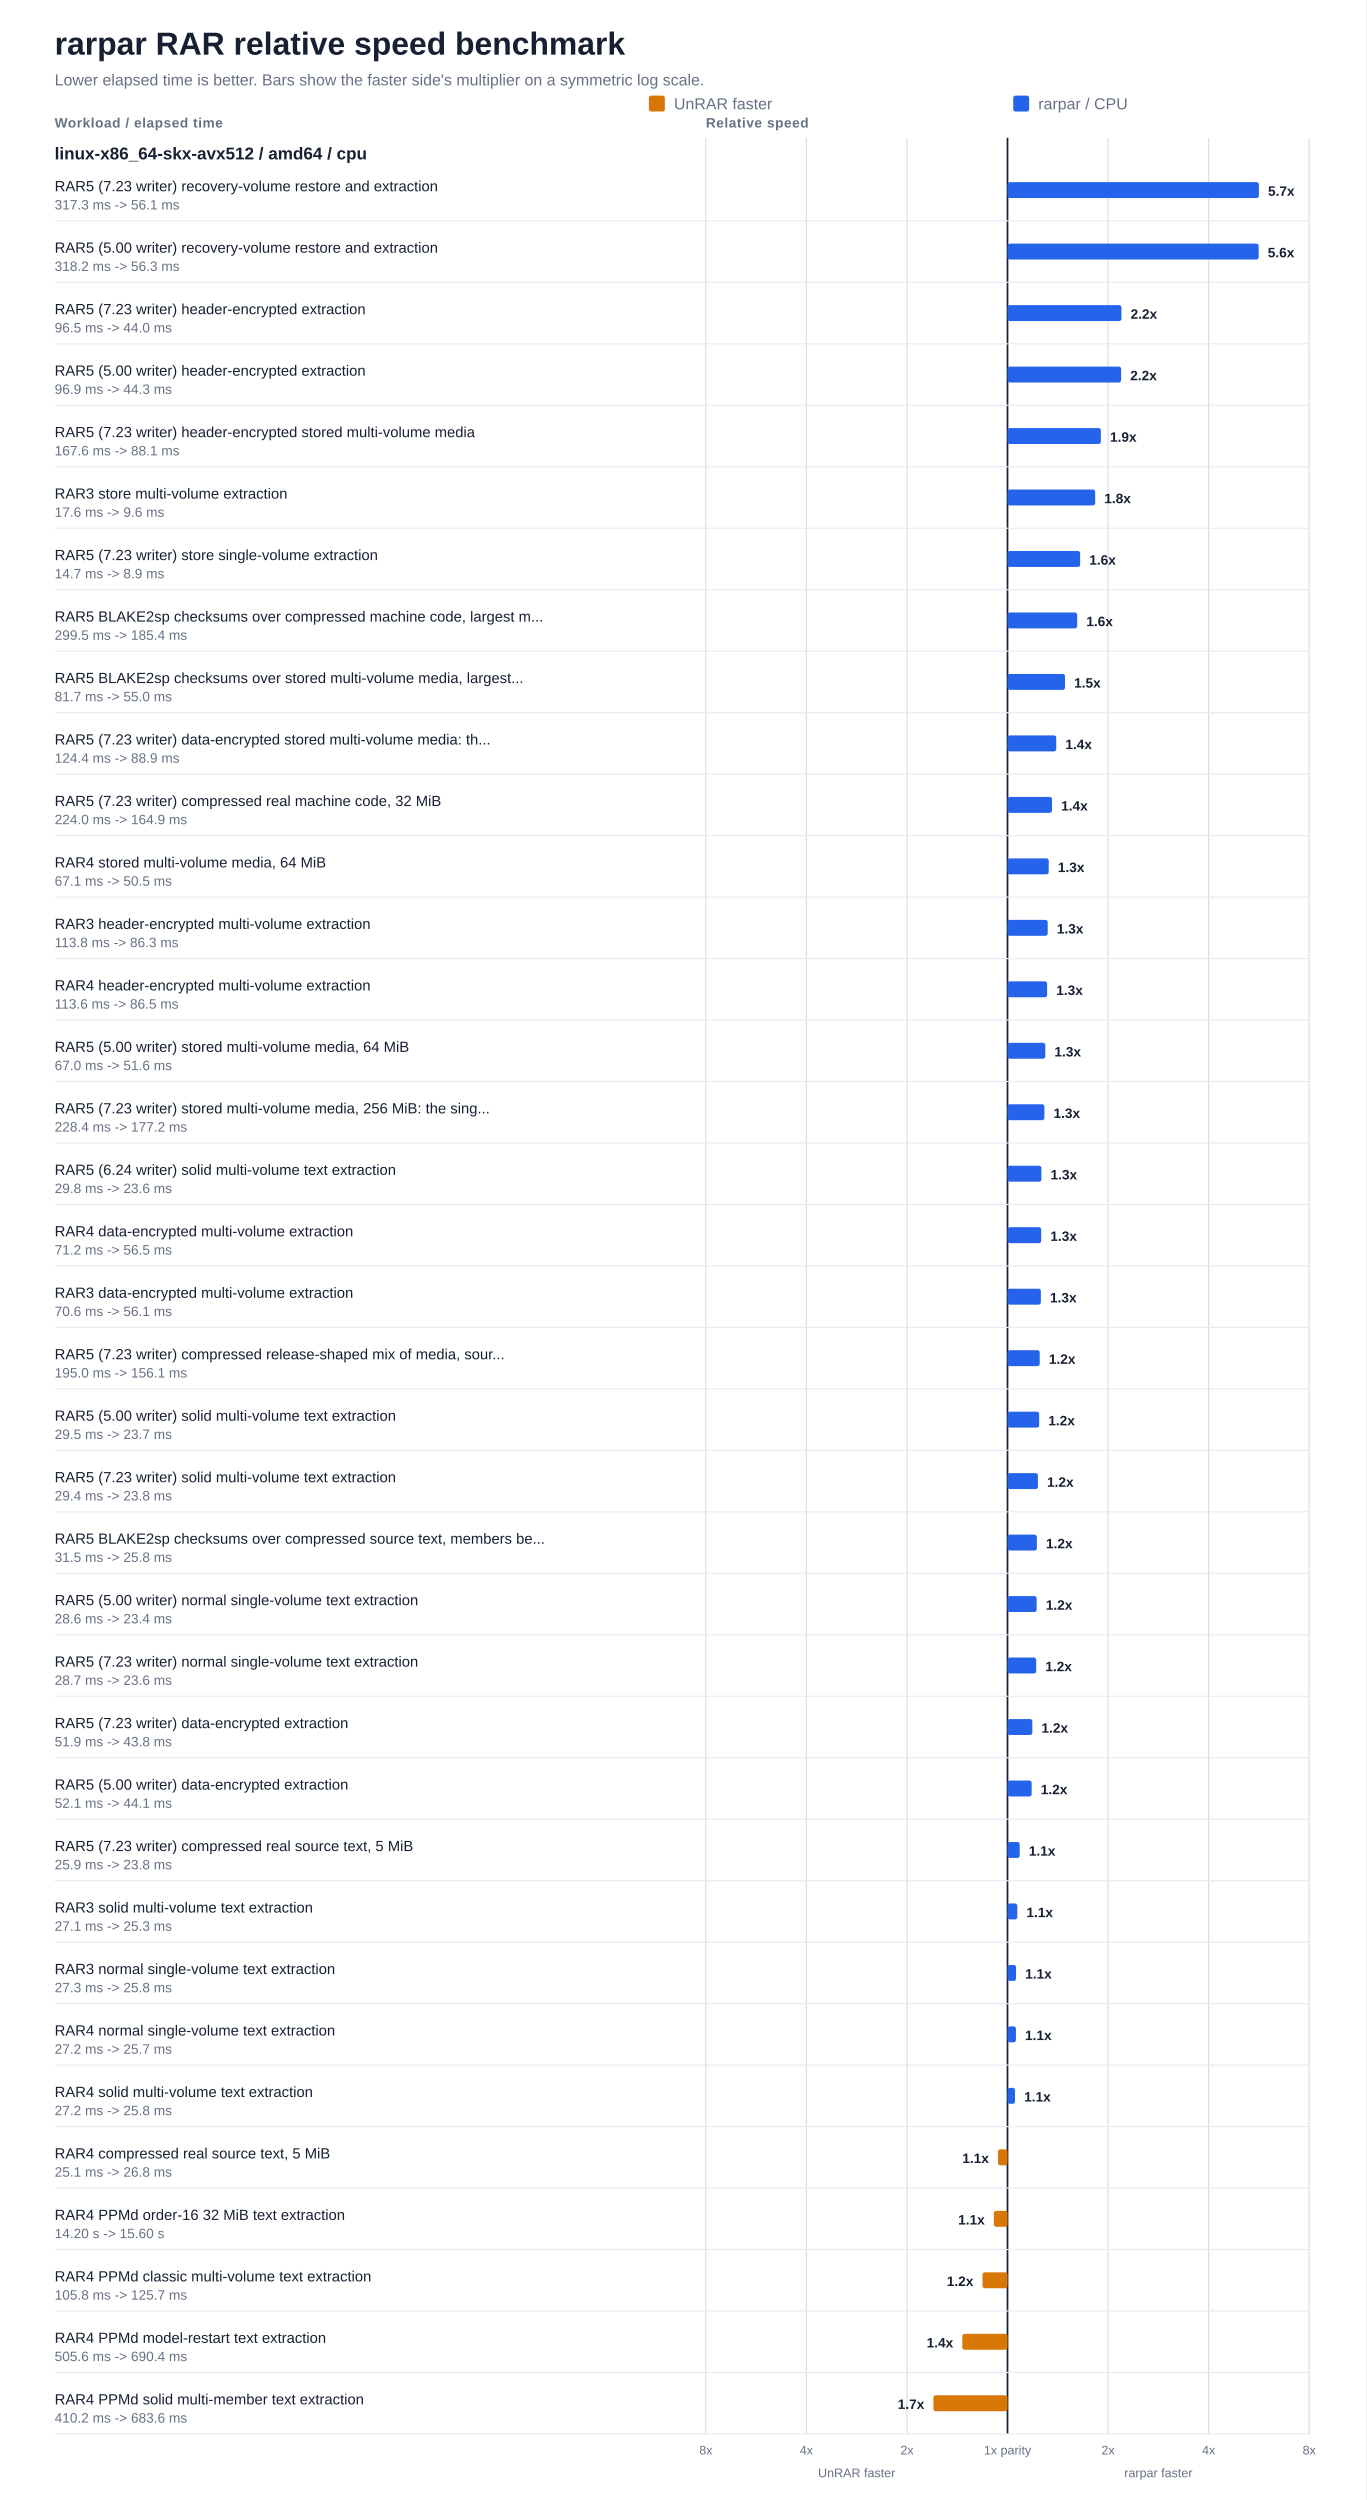
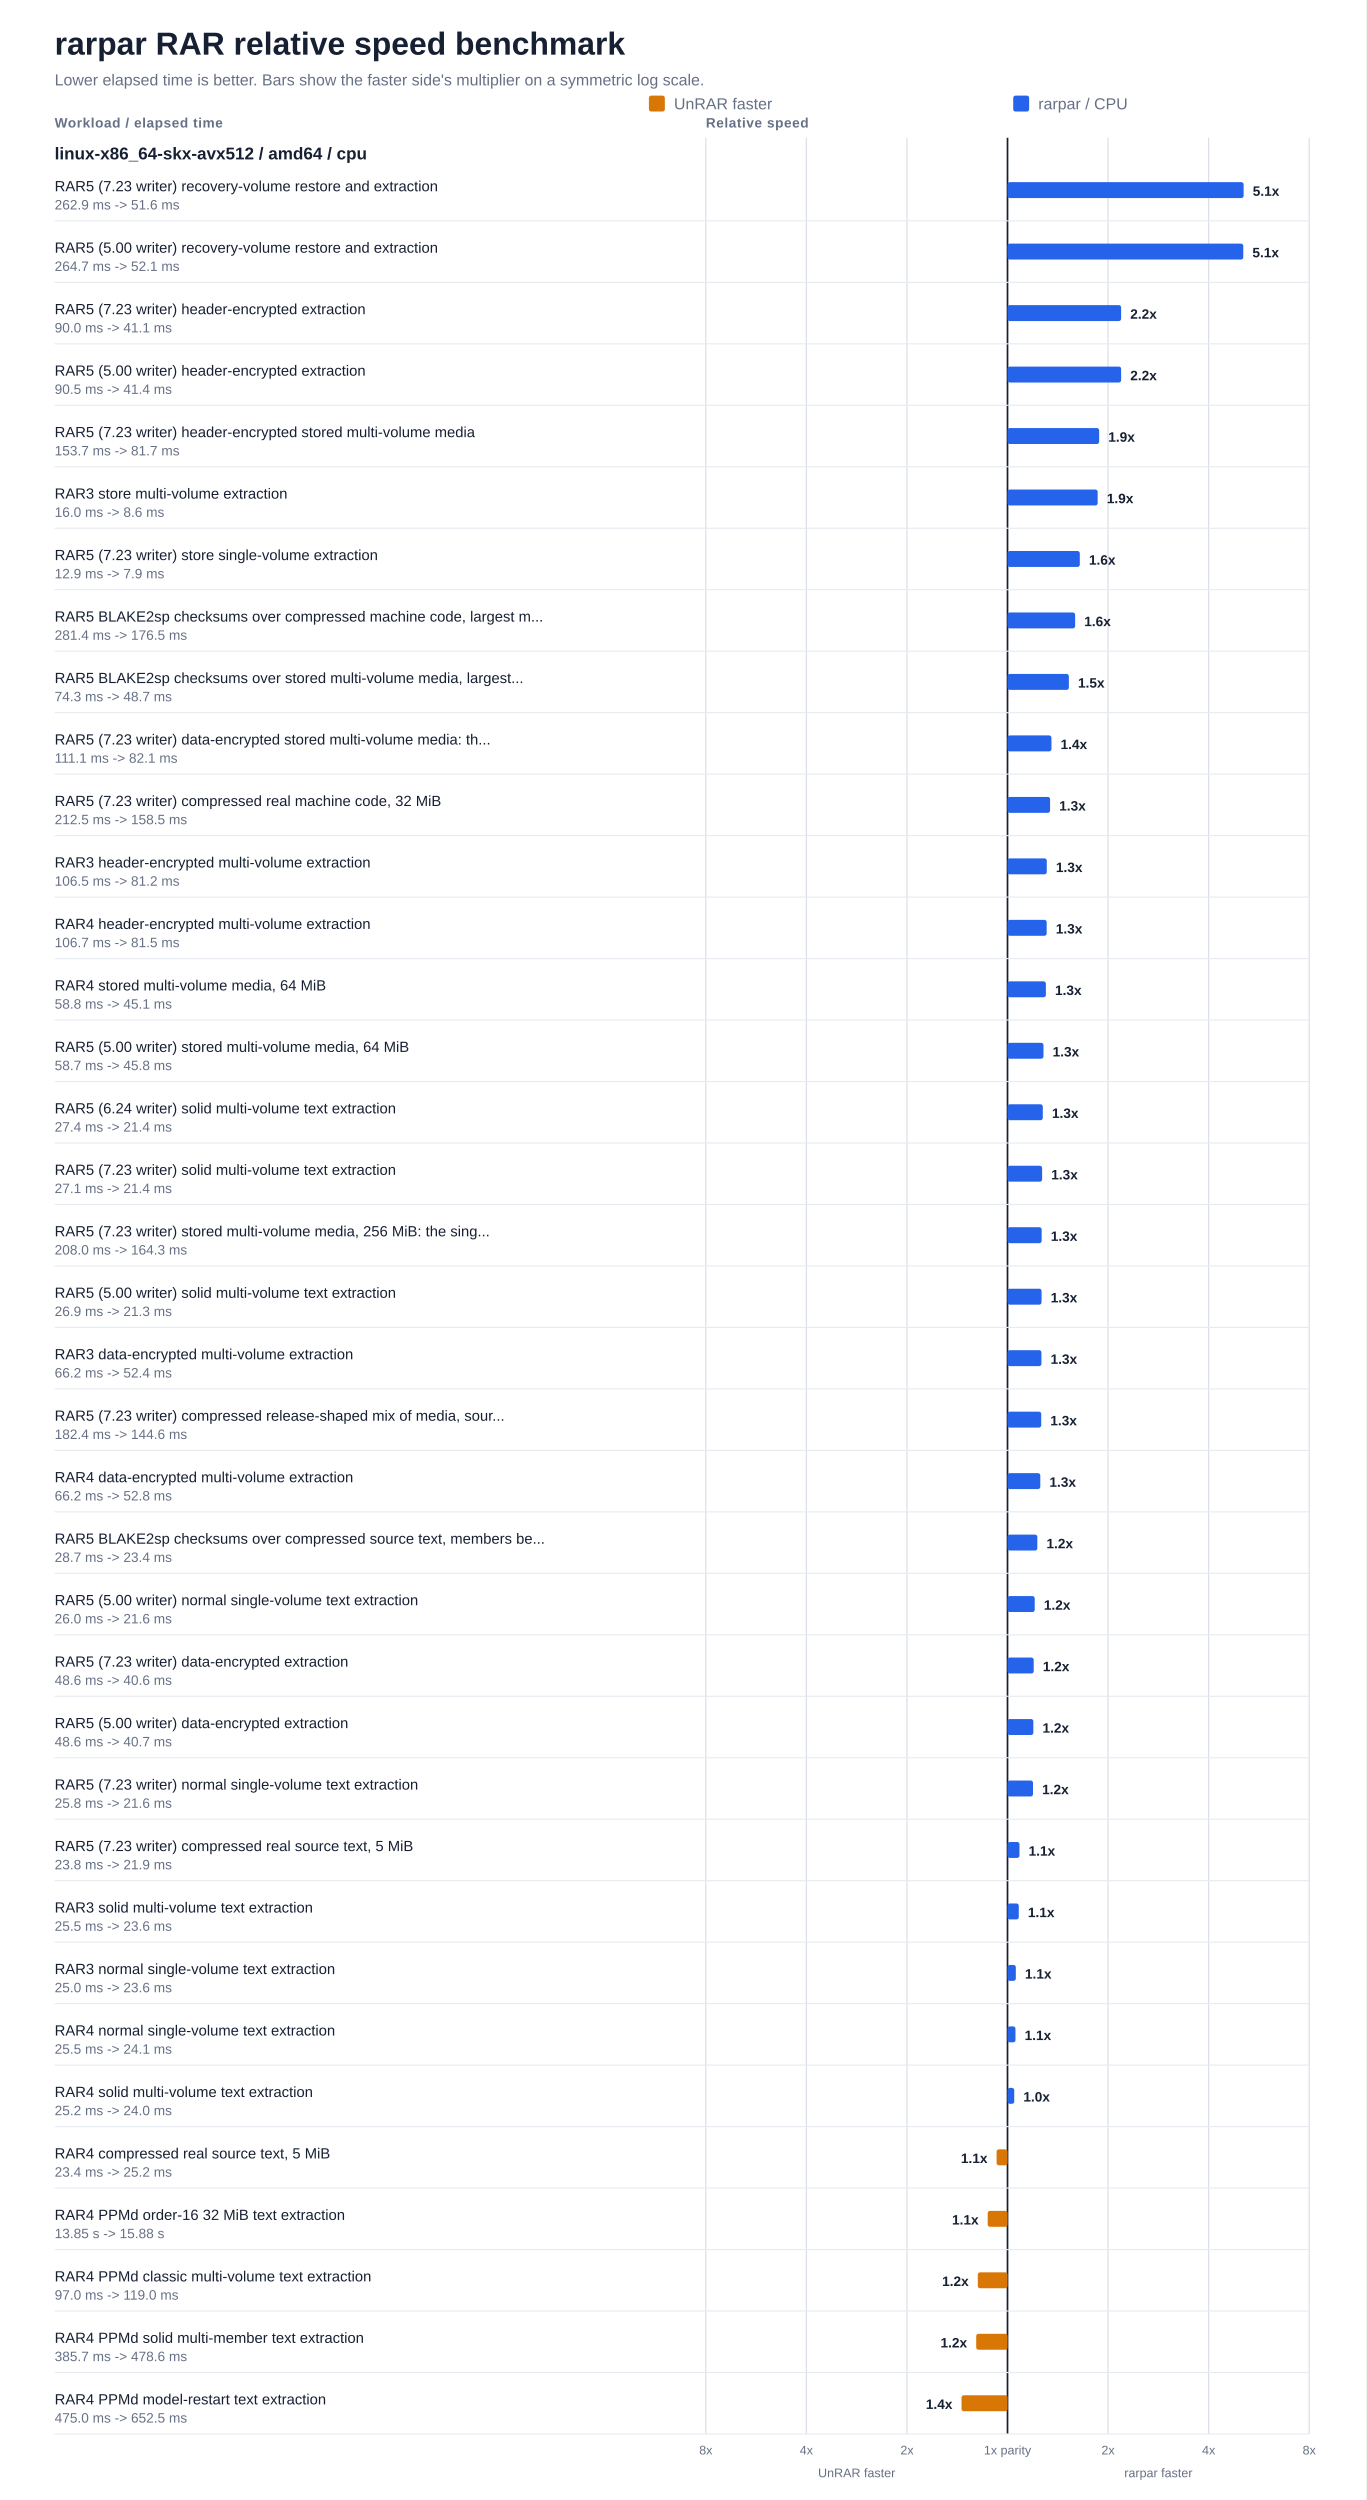
<svg xmlns="http://www.w3.org/2000/svg" width="1200" height="2196" viewBox="0 0 1200 2196" role="img" aria-labelledby="title desc">
  <style>
    .bg { fill: #ffffff; } text { font-family: Arial, sans-serif; fill: #172033; }
    .title { font-size: 28px; font-weight: 600; } .subtitle { font-size: 14px; fill: #667085; }
    .column { font-size: 12px; font-weight: 600; fill: #667085; letter-spacing: .04em; text-transform: uppercase; }
    .machine { font-size: 15px; font-weight: 600; } .workload { font-size: 13px; font-weight: 500; }
    .timing { font-size: 12px; fill: #667085; } .tick { font-size: 11px; fill: #667085; } .ratio { font-size: 12px; font-weight: 600; }
    .grid { stroke: #d7dce5; stroke-width: 1; } .parity { stroke: #172033; stroke-width: 1.5; } .rule { stroke: #e7eaf0; stroke-width: 1; }
    .cpu { fill: #2563eb; } .gpu { fill: #7c3aed; } .slower { fill: #d97706; }
    @media (prefers-color-scheme: dark) { .bg { fill: #0d1117; } text { fill: #e6edf3; } .subtitle, .column, .timing, .tick { fill: #9ca7b5; } .grid { stroke: #30363d; } .parity { stroke: #e6edf3; } .rule { stroke: #21262d; } .cpu { fill: #58a6ff; } .gpu { fill: #bc8cff; } .slower { fill: #f2a65a; } }
  </style>
  <rect class="bg" width="1200" height="2196" />
  <text class="title" x="48" y="48">rarpar RAR relative speed benchmark</text>
  <text class="subtitle" x="48" y="75">Lower elapsed time is better. Bars show the faster side's multiplier on a symmetric log scale.</text>
  <g aria-label="Legend">
    <rect class="slower" x="570" y="84" width="14" height="14" rx="2" />
    <text class="subtitle" x="592" y="96">UnRAR faster</text>
    <rect class="cpu" x="890" y="84" width="14" height="14" rx="2" />
    <text class="subtitle" x="912" y="96">rarpar / CPU</text>
  </g>
  <text class="column" x="48" y="112">Workload / elapsed time</text>
  <text class="column" x="620" y="112">Relative speed</text>
  <g aria-label="Relative speed axis">
    <line class="grid" x1="620.0" y1="121" x2="620.0" y2="2138" />
    <text class="tick" x="620.0" y="2156" text-anchor="middle">8x</text>
    <line class="grid" x1="708.3" y1="121" x2="708.3" y2="2138" />
    <text class="tick" x="708.3" y="2156" text-anchor="middle">4x</text>
    <line class="grid" x1="796.7" y1="121" x2="796.7" y2="2138" />
    <text class="tick" x="796.7" y="2156" text-anchor="middle">2x</text>
    <line class="parity" x1="885.0" y1="121" x2="885.0" y2="2138" />
    <text class="tick" x="885.0" y="2156" text-anchor="middle">1x parity</text>
    <line class="grid" x1="973.3" y1="121" x2="973.3" y2="2138" />
    <text class="tick" x="973.3" y="2156" text-anchor="middle">2x</text>
    <line class="grid" x1="1061.7" y1="121" x2="1061.7" y2="2138" />
    <text class="tick" x="1061.7" y="2156" text-anchor="middle">4x</text>
    <line class="grid" x1="1150.0" y1="121" x2="1150.0" y2="2138" />
    <text class="tick" x="1150.0" y="2156" text-anchor="middle">8x</text>
    <text class="tick" x="752.5" y="2176" text-anchor="middle">UnRAR faster</text>
    <text class="tick" x="1017.5" y="2176" text-anchor="middle">rarpar faster</text>
  </g>
  <g aria-label="RAR benchmarks">
    <text class="machine" x="48" y="140">linux-x86_64-skx-avx512 / amd64 / cpu</text>
    <text class="workload" x="48" y="168">RAR5 (7.23 writer) recovery-volume restore and extraction</text>
-     <text class="timing" x="48" y="184">317.3 ms -&gt; 56.1 ms</text>
-     <rect class="cpu" x="885.0" y="160" width="220.8" height="14" rx="2" />
-     <text class="ratio" x="1113.8" y="172">5.7x</text>
+     <text class="timing" x="48" y="184">262.9 ms -&gt; 51.6 ms</text>
+     <rect class="cpu" x="885.0" y="160" width="207.4" height="14" rx="2" />
+     <text class="ratio" x="1100.4" y="172">5.1x</text>
    <line class="rule" x1="48" y1="194" x2="1150" y2="194" />
    <text class="workload" x="48" y="222">RAR5 (5.00 writer) recovery-volume restore and extraction</text>
-     <text class="timing" x="48" y="238">318.2 ms -&gt; 56.3 ms</text>
-     <rect class="cpu" x="885.0" y="214" width="220.6" height="14" rx="2" />
-     <text class="ratio" x="1113.6" y="226">5.6x</text>
+     <text class="timing" x="48" y="238">264.7 ms -&gt; 52.1 ms</text>
+     <rect class="cpu" x="885.0" y="214" width="207.1" height="14" rx="2" />
+     <text class="ratio" x="1100.1" y="226">5.1x</text>
    <line class="rule" x1="48" y1="248" x2="1150" y2="248" />
    <text class="workload" x="48" y="276">RAR5 (7.23 writer) header-encrypted extraction</text>
-     <text class="timing" x="48" y="292">96.5 ms -&gt; 44.0 ms</text>
-     <rect class="cpu" x="885.0" y="268" width="100.1" height="14" rx="2" />
-     <text class="ratio" x="993.1" y="280">2.2x</text>
+     <text class="timing" x="48" y="292">90.0 ms -&gt; 41.1 ms</text>
+     <rect class="cpu" x="885.0" y="268" width="99.8" height="14" rx="2" />
+     <text class="ratio" x="992.8" y="280">2.2x</text>
    <line class="rule" x1="48" y1="302" x2="1150" y2="302" />
    <text class="workload" x="48" y="330">RAR5 (5.00 writer) header-encrypted extraction</text>
-     <text class="timing" x="48" y="346">96.9 ms -&gt; 44.3 ms</text>
+     <text class="timing" x="48" y="346">90.5 ms -&gt; 41.4 ms</text>
    <rect class="cpu" x="885.0" y="322" width="99.8" height="14" rx="2" />
    <text class="ratio" x="992.8" y="334">2.2x</text>
    <line class="rule" x1="48" y1="356" x2="1150" y2="356" />
    <text class="workload" x="48" y="384">RAR5 (7.23 writer) header-encrypted stored multi-volume media</text>
-     <text class="timing" x="48" y="400">167.6 ms -&gt; 88.1 ms</text>
-     <rect class="cpu" x="885.0" y="376" width="82.0" height="14" rx="2" />
-     <text class="ratio" x="975.0" y="388">1.9x</text>
+     <text class="timing" x="48" y="400">153.7 ms -&gt; 81.7 ms</text>
+     <rect class="cpu" x="885.0" y="376" width="80.5" height="14" rx="2" />
+     <text class="ratio" x="973.5" y="388">1.9x</text>
    <line class="rule" x1="48" y1="410" x2="1150" y2="410" />
    <text class="workload" x="48" y="438">RAR3 store multi-volume extraction</text>
-     <text class="timing" x="48" y="454">17.6 ms -&gt; 9.6 ms</text>
-     <rect class="cpu" x="885.0" y="430" width="77.0" height="14" rx="2" />
-     <text class="ratio" x="970.0" y="442">1.8x</text>
+     <text class="timing" x="48" y="454">16.0 ms -&gt; 8.6 ms</text>
+     <rect class="cpu" x="885.0" y="430" width="79.2" height="14" rx="2" />
+     <text class="ratio" x="972.2" y="442">1.9x</text>
    <line class="rule" x1="48" y1="464" x2="1150" y2="464" />
    <text class="workload" x="48" y="492">RAR5 (7.23 writer) store single-volume extraction</text>
-     <text class="timing" x="48" y="508">14.7 ms -&gt; 8.9 ms</text>
-     <rect class="cpu" x="885.0" y="484" width="63.8" height="14" rx="2" />
-     <text class="ratio" x="956.8" y="496">1.6x</text>
+     <text class="timing" x="48" y="508">12.9 ms -&gt; 7.9 ms</text>
+     <rect class="cpu" x="885.0" y="484" width="63.5" height="14" rx="2" />
+     <text class="ratio" x="956.5" y="496">1.6x</text>
    <line class="rule" x1="48" y1="518" x2="1150" y2="518" />
    <text class="workload" x="48" y="546">RAR5 BLAKE2sp checksums over compressed machine code, largest m...</text>
-     <text class="timing" x="48" y="562">299.5 ms -&gt; 185.4 ms</text>
-     <rect class="cpu" x="885.0" y="538" width="61.2" height="14" rx="2" />
-     <text class="ratio" x="954.2" y="550">1.6x</text>
+     <text class="timing" x="48" y="562">281.4 ms -&gt; 176.5 ms</text>
+     <rect class="cpu" x="885.0" y="538" width="59.4" height="14" rx="2" />
+     <text class="ratio" x="952.4" y="550">1.6x</text>
    <line class="rule" x1="48" y1="572" x2="1150" y2="572" />
    <text class="workload" x="48" y="600">RAR5 BLAKE2sp checksums over stored multi-volume media, largest...</text>
-     <text class="timing" x="48" y="616">81.7 ms -&gt; 55.0 ms</text>
-     <rect class="cpu" x="885.0" y="592" width="50.5" height="14" rx="2" />
-     <text class="ratio" x="943.5" y="604">1.5x</text>
+     <text class="timing" x="48" y="616">74.3 ms -&gt; 48.7 ms</text>
+     <rect class="cpu" x="885.0" y="592" width="53.9" height="14" rx="2" />
+     <text class="ratio" x="946.9" y="604">1.5x</text>
    <line class="rule" x1="48" y1="626" x2="1150" y2="626" />
    <text class="workload" x="48" y="654">RAR5 (7.23 writer) data-encrypted stored multi-volume media: th...</text>
-     <text class="timing" x="48" y="670">124.4 ms -&gt; 88.9 ms</text>
-     <rect class="cpu" x="885.0" y="646" width="42.8" height="14" rx="2" />
-     <text class="ratio" x="935.8" y="658">1.4x</text>
+     <text class="timing" x="48" y="670">111.1 ms -&gt; 82.1 ms</text>
+     <rect class="cpu" x="885.0" y="646" width="38.6" height="14" rx="2" />
+     <text class="ratio" x="931.6" y="658">1.4x</text>
    <line class="rule" x1="48" y1="680" x2="1150" y2="680" />
    <text class="workload" x="48" y="708">RAR5 (7.23 writer) compressed real machine code, 32 MiB</text>
-     <text class="timing" x="48" y="724">224.0 ms -&gt; 164.9 ms</text>
-     <rect class="cpu" x="885.0" y="700" width="39.1" height="14" rx="2" />
-     <text class="ratio" x="932.1" y="712">1.4x</text>
+     <text class="timing" x="48" y="724">212.5 ms -&gt; 158.5 ms</text>
+     <rect class="cpu" x="885.0" y="700" width="37.4" height="14" rx="2" />
+     <text class="ratio" x="930.4" y="712">1.3x</text>
    <line class="rule" x1="48" y1="734" x2="1150" y2="734" />
-     <text class="workload" x="48" y="762">RAR4 stored multi-volume media, 64 MiB</text>
-     <text class="timing" x="48" y="778">67.1 ms -&gt; 50.5 ms</text>
-     <rect class="cpu" x="885.0" y="754" width="36.2" height="14" rx="2" />
-     <text class="ratio" x="929.2" y="766">1.3x</text>
+     <text class="workload" x="48" y="762">RAR3 header-encrypted multi-volume extraction</text>
+     <text class="timing" x="48" y="778">106.5 ms -&gt; 81.2 ms</text>
+     <rect class="cpu" x="885.0" y="754" width="34.5" height="14" rx="2" />
+     <text class="ratio" x="927.5" y="766">1.3x</text>
    <line class="rule" x1="48" y1="788" x2="1150" y2="788" />
-     <text class="workload" x="48" y="816">RAR3 header-encrypted multi-volume extraction</text>
-     <text class="timing" x="48" y="832">113.8 ms -&gt; 86.3 ms</text>
-     <rect class="cpu" x="885.0" y="808" width="35.3" height="14" rx="2" />
-     <text class="ratio" x="928.3" y="820">1.3x</text>
+     <text class="workload" x="48" y="816">RAR4 header-encrypted multi-volume extraction</text>
+     <text class="timing" x="48" y="832">106.7 ms -&gt; 81.5 ms</text>
+     <rect class="cpu" x="885.0" y="808" width="34.4" height="14" rx="2" />
+     <text class="ratio" x="927.4" y="820">1.3x</text>
    <line class="rule" x1="48" y1="842" x2="1150" y2="842" />
-     <text class="workload" x="48" y="870">RAR4 header-encrypted multi-volume extraction</text>
-     <text class="timing" x="48" y="886">113.6 ms -&gt; 86.5 ms</text>
-     <rect class="cpu" x="885.0" y="862" width="34.8" height="14" rx="2" />
-     <text class="ratio" x="927.8" y="874">1.3x</text>
+     <text class="workload" x="48" y="870">RAR4 stored multi-volume media, 64 MiB</text>
+     <text class="timing" x="48" y="886">58.8 ms -&gt; 45.1 ms</text>
+     <rect class="cpu" x="885.0" y="862" width="33.7" height="14" rx="2" />
+     <text class="ratio" x="926.7" y="874">1.3x</text>
    <line class="rule" x1="48" y1="896" x2="1150" y2="896" />
    <text class="workload" x="48" y="924">RAR5 (5.00 writer) stored multi-volume media, 64 MiB</text>
-     <text class="timing" x="48" y="940">67.0 ms -&gt; 51.6 ms</text>
-     <rect class="cpu" x="885.0" y="916" width="33.2" height="14" rx="2" />
-     <text class="ratio" x="926.2" y="928">1.3x</text>
+     <text class="timing" x="48" y="940">58.7 ms -&gt; 45.8 ms</text>
+     <rect class="cpu" x="885.0" y="916" width="31.6" height="14" rx="2" />
+     <text class="ratio" x="924.6" y="928">1.3x</text>
    <line class="rule" x1="48" y1="950" x2="1150" y2="950" />
-     <text class="workload" x="48" y="978">RAR5 (7.23 writer) stored multi-volume media, 256 MiB: the sing...</text>
-     <text class="timing" x="48" y="994">228.4 ms -&gt; 177.2 ms</text>
-     <rect class="cpu" x="885.0" y="970" width="32.4" height="14" rx="2" />
-     <text class="ratio" x="925.4" y="982">1.3x</text>
+     <text class="workload" x="48" y="978">RAR5 (6.24 writer) solid multi-volume text extraction</text>
+     <text class="timing" x="48" y="994">27.4 ms -&gt; 21.4 ms</text>
+     <rect class="cpu" x="885.0" y="970" width="31.0" height="14" rx="2" />
+     <text class="ratio" x="924.0" y="982">1.3x</text>
    <line class="rule" x1="48" y1="1004" x2="1150" y2="1004" />
-     <text class="workload" x="48" y="1032">RAR5 (6.24 writer) solid multi-volume text extraction</text>
-     <text class="timing" x="48" y="1048">29.8 ms -&gt; 23.6 ms</text>
-     <rect class="cpu" x="885.0" y="1024" width="29.8" height="14" rx="2" />
-     <text class="ratio" x="922.8" y="1036">1.3x</text>
+     <text class="workload" x="48" y="1032">RAR5 (7.23 writer) solid multi-volume text extraction</text>
+     <text class="timing" x="48" y="1048">27.1 ms -&gt; 21.4 ms</text>
+     <rect class="cpu" x="885.0" y="1024" width="30.4" height="14" rx="2" />
+     <text class="ratio" x="923.4" y="1036">1.3x</text>
    <line class="rule" x1="48" y1="1058" x2="1150" y2="1058" />
-     <text class="workload" x="48" y="1086">RAR4 data-encrypted multi-volume extraction</text>
-     <text class="timing" x="48" y="1102">71.2 ms -&gt; 56.5 ms</text>
-     <rect class="cpu" x="885.0" y="1078" width="29.6" height="14" rx="2" />
-     <text class="ratio" x="922.6" y="1090">1.3x</text>
+     <text class="workload" x="48" y="1086">RAR5 (7.23 writer) stored multi-volume media, 256 MiB: the sing...</text>
+     <text class="timing" x="48" y="1102">208.0 ms -&gt; 164.3 ms</text>
+     <rect class="cpu" x="885.0" y="1078" width="30.0" height="14" rx="2" />
+     <text class="ratio" x="923.0" y="1090">1.3x</text>
    <line class="rule" x1="48" y1="1112" x2="1150" y2="1112" />
-     <text class="workload" x="48" y="1140">RAR3 data-encrypted multi-volume extraction</text>
-     <text class="timing" x="48" y="1156">70.6 ms -&gt; 56.1 ms</text>
-     <rect class="cpu" x="885.0" y="1132" width="29.3" height="14" rx="2" />
-     <text class="ratio" x="922.3" y="1144">1.3x</text>
+     <text class="workload" x="48" y="1140">RAR5 (5.00 writer) solid multi-volume text extraction</text>
+     <text class="timing" x="48" y="1156">26.9 ms -&gt; 21.3 ms</text>
+     <rect class="cpu" x="885.0" y="1132" width="29.9" height="14" rx="2" />
+     <text class="ratio" x="922.9" y="1144">1.3x</text>
    <line class="rule" x1="48" y1="1166" x2="1150" y2="1166" />
-     <text class="workload" x="48" y="1194">RAR5 (7.23 writer) compressed release-shaped mix of media, sour...</text>
-     <text class="timing" x="48" y="1210">195.0 ms -&gt; 156.1 ms</text>
-     <rect class="cpu" x="885.0" y="1186" width="28.3" height="14" rx="2" />
-     <text class="ratio" x="921.3" y="1198">1.2x</text>
+     <text class="workload" x="48" y="1194">RAR3 data-encrypted multi-volume extraction</text>
+     <text class="timing" x="48" y="1210">66.2 ms -&gt; 52.4 ms</text>
+     <rect class="cpu" x="885.0" y="1186" width="29.8" height="14" rx="2" />
+     <text class="ratio" x="922.8" y="1198">1.3x</text>
    <line class="rule" x1="48" y1="1220" x2="1150" y2="1220" />
-     <text class="workload" x="48" y="1248">RAR5 (5.00 writer) solid multi-volume text extraction</text>
-     <text class="timing" x="48" y="1264">29.5 ms -&gt; 23.7 ms</text>
-     <rect class="cpu" x="885.0" y="1240" width="27.8" height="14" rx="2" />
-     <text class="ratio" x="920.8" y="1252">1.2x</text>
+     <text class="workload" x="48" y="1248">RAR5 (7.23 writer) compressed release-shaped mix of media, sour...</text>
+     <text class="timing" x="48" y="1264">182.4 ms -&gt; 144.6 ms</text>
+     <rect class="cpu" x="885.0" y="1240" width="29.6" height="14" rx="2" />
+     <text class="ratio" x="922.6" y="1252">1.3x</text>
    <line class="rule" x1="48" y1="1274" x2="1150" y2="1274" />
-     <text class="workload" x="48" y="1302">RAR5 (7.23 writer) solid multi-volume text extraction</text>
-     <text class="timing" x="48" y="1318">29.4 ms -&gt; 23.8 ms</text>
-     <rect class="cpu" x="885.0" y="1294" width="26.7" height="14" rx="2" />
-     <text class="ratio" x="919.7" y="1306">1.2x</text>
+     <text class="workload" x="48" y="1302">RAR4 data-encrypted multi-volume extraction</text>
+     <text class="timing" x="48" y="1318">66.2 ms -&gt; 52.8 ms</text>
+     <rect class="cpu" x="885.0" y="1294" width="28.8" height="14" rx="2" />
+     <text class="ratio" x="921.8" y="1306">1.3x</text>
    <line class="rule" x1="48" y1="1328" x2="1150" y2="1328" />
    <text class="workload" x="48" y="1356">RAR5 BLAKE2sp checksums over compressed source text, members be...</text>
-     <text class="timing" x="48" y="1372">31.5 ms -&gt; 25.8 ms</text>
-     <rect class="cpu" x="885.0" y="1348" width="25.8" height="14" rx="2" />
-     <text class="ratio" x="918.8" y="1360">1.2x</text>
+     <text class="timing" x="48" y="1372">28.7 ms -&gt; 23.4 ms</text>
+     <rect class="cpu" x="885.0" y="1348" width="26.2" height="14" rx="2" />
+     <text class="ratio" x="919.2" y="1360">1.2x</text>
    <line class="rule" x1="48" y1="1382" x2="1150" y2="1382" />
    <text class="workload" x="48" y="1410">RAR5 (5.00 writer) normal single-volume text extraction</text>
-     <text class="timing" x="48" y="1426">28.6 ms -&gt; 23.4 ms</text>
-     <rect class="cpu" x="885.0" y="1402" width="25.6" height="14" rx="2" />
-     <text class="ratio" x="918.6" y="1414">1.2x</text>
+     <text class="timing" x="48" y="1426">26.0 ms -&gt; 21.6 ms</text>
+     <rect class="cpu" x="885.0" y="1402" width="23.9" height="14" rx="2" />
+     <text class="ratio" x="916.9" y="1414">1.2x</text>
    <line class="rule" x1="48" y1="1436" x2="1150" y2="1436" />
-     <text class="workload" x="48" y="1464">RAR5 (7.23 writer) normal single-volume text extraction</text>
-     <text class="timing" x="48" y="1480">28.7 ms -&gt; 23.6 ms</text>
-     <rect class="cpu" x="885.0" y="1456" width="25.2" height="14" rx="2" />
-     <text class="ratio" x="918.2" y="1468">1.2x</text>
+     <text class="workload" x="48" y="1464">RAR5 (7.23 writer) data-encrypted extraction</text>
+     <text class="timing" x="48" y="1480">48.6 ms -&gt; 40.6 ms</text>
+     <rect class="cpu" x="885.0" y="1456" width="23.0" height="14" rx="2" />
+     <text class="ratio" x="916.0" y="1468">1.2x</text>
    <line class="rule" x1="48" y1="1490" x2="1150" y2="1490" />
-     <text class="workload" x="48" y="1518">RAR5 (7.23 writer) data-encrypted extraction</text>
-     <text class="timing" x="48" y="1534">51.9 ms -&gt; 43.8 ms</text>
-     <rect class="cpu" x="885.0" y="1510" width="21.8" height="14" rx="2" />
-     <text class="ratio" x="914.8" y="1522">1.2x</text>
+     <text class="workload" x="48" y="1518">RAR5 (5.00 writer) data-encrypted extraction</text>
+     <text class="timing" x="48" y="1534">48.6 ms -&gt; 40.7 ms</text>
+     <rect class="cpu" x="885.0" y="1510" width="22.7" height="14" rx="2" />
+     <text class="ratio" x="915.7" y="1522">1.2x</text>
    <line class="rule" x1="48" y1="1544" x2="1150" y2="1544" />
-     <text class="workload" x="48" y="1572">RAR5 (5.00 writer) data-encrypted extraction</text>
-     <text class="timing" x="48" y="1588">52.1 ms -&gt; 44.1 ms</text>
-     <rect class="cpu" x="885.0" y="1564" width="21.2" height="14" rx="2" />
-     <text class="ratio" x="914.2" y="1576">1.2x</text>
+     <text class="workload" x="48" y="1572">RAR5 (7.23 writer) normal single-volume text extraction</text>
+     <text class="timing" x="48" y="1588">25.8 ms -&gt; 21.6 ms</text>
+     <rect class="cpu" x="885.0" y="1564" width="22.4" height="14" rx="2" />
+     <text class="ratio" x="915.4" y="1576">1.2x</text>
    <line class="rule" x1="48" y1="1598" x2="1150" y2="1598" />
    <text class="workload" x="48" y="1626">RAR5 (7.23 writer) compressed real source text, 5 MiB</text>
-     <text class="timing" x="48" y="1642">25.9 ms -&gt; 23.8 ms</text>
-     <rect class="cpu" x="885.0" y="1618" width="10.7" height="14" rx="2" />
-     <text class="ratio" x="903.7" y="1630">1.1x</text>
+     <text class="timing" x="48" y="1642">23.8 ms -&gt; 21.9 ms</text>
+     <rect class="cpu" x="885.0" y="1618" width="10.5" height="14" rx="2" />
+     <text class="ratio" x="903.5" y="1630">1.1x</text>
    <line class="rule" x1="48" y1="1652" x2="1150" y2="1652" />
    <text class="workload" x="48" y="1680">RAR3 solid multi-volume text extraction</text>
-     <text class="timing" x="48" y="1696">27.1 ms -&gt; 25.3 ms</text>
-     <rect class="cpu" x="885.0" y="1672" width="8.6" height="14" rx="2" />
-     <text class="ratio" x="901.6" y="1684">1.1x</text>
+     <text class="timing" x="48" y="1696">25.5 ms -&gt; 23.6 ms</text>
+     <rect class="cpu" x="885.0" y="1672" width="9.9" height="14" rx="2" />
+     <text class="ratio" x="902.9" y="1684">1.1x</text>
    <line class="rule" x1="48" y1="1706" x2="1150" y2="1706" />
    <text class="workload" x="48" y="1734">RAR3 normal single-volume text extraction</text>
-     <text class="timing" x="48" y="1750">27.3 ms -&gt; 25.8 ms</text>
-     <rect class="cpu" x="885.0" y="1726" width="7.5" height="14" rx="2" />
-     <text class="ratio" x="900.5" y="1738">1.1x</text>
+     <text class="timing" x="48" y="1750">25.0 ms -&gt; 23.6 ms</text>
+     <rect class="cpu" x="885.0" y="1726" width="7.3" height="14" rx="2" />
+     <text class="ratio" x="900.3" y="1738">1.1x</text>
    <line class="rule" x1="48" y1="1760" x2="1150" y2="1760" />
    <text class="workload" x="48" y="1788">RAR4 normal single-volume text extraction</text>
-     <text class="timing" x="48" y="1804">27.2 ms -&gt; 25.7 ms</text>
-     <rect class="cpu" x="885.0" y="1780" width="7.4" height="14" rx="2" />
-     <text class="ratio" x="900.4" y="1792">1.1x</text>
+     <text class="timing" x="48" y="1804">25.5 ms -&gt; 24.1 ms</text>
+     <rect class="cpu" x="885.0" y="1780" width="7.0" height="14" rx="2" />
+     <text class="ratio" x="900.0" y="1792">1.1x</text>
    <line class="rule" x1="48" y1="1814" x2="1150" y2="1814" />
    <text class="workload" x="48" y="1842">RAR4 solid multi-volume text extraction</text>
-     <text class="timing" x="48" y="1858">27.2 ms -&gt; 25.8 ms</text>
-     <rect class="cpu" x="885.0" y="1834" width="6.6" height="14" rx="2" />
-     <text class="ratio" x="899.6" y="1846">1.1x</text>
+     <text class="timing" x="48" y="1858">25.2 ms -&gt; 24.0 ms</text>
+     <rect class="cpu" x="885.0" y="1834" width="5.9" height="14" rx="2" />
+     <text class="ratio" x="898.9" y="1846">1.0x</text>
    <line class="rule" x1="48" y1="1868" x2="1150" y2="1868" />
    <text class="workload" x="48" y="1896">RAR4 compressed real source text, 5 MiB</text>
-     <text class="timing" x="48" y="1912">25.1 ms -&gt; 26.8 ms</text>
-     <rect class="slower" x="876.6" y="1888" width="8.4" height="14" rx="2" />
-     <text class="ratio" x="868.6" y="1900" text-anchor="end">1.1x</text>
+     <text class="timing" x="48" y="1912">23.4 ms -&gt; 25.2 ms</text>
+     <rect class="slower" x="875.4" y="1888" width="9.6" height="14" rx="2" />
+     <text class="ratio" x="867.4" y="1900" text-anchor="end">1.1x</text>
    <line class="rule" x1="48" y1="1922" x2="1150" y2="1922" />
    <text class="workload" x="48" y="1950">RAR4 PPMd order-16 32 MiB text extraction</text>
-     <text class="timing" x="48" y="1966">14.20 s -&gt; 15.60 s</text>
-     <rect class="slower" x="873.0" y="1942" width="12.0" height="14" rx="2" />
-     <text class="ratio" x="865.0" y="1954" text-anchor="end">1.1x</text>
+     <text class="timing" x="48" y="1966">13.85 s -&gt; 15.88 s</text>
+     <rect class="slower" x="867.6" y="1942" width="17.4" height="14" rx="2" />
+     <text class="ratio" x="859.6" y="1954" text-anchor="end">1.1x</text>
    <line class="rule" x1="48" y1="1976" x2="1150" y2="1976" />
    <text class="workload" x="48" y="2004">RAR4 PPMd classic multi-volume text extraction</text>
-     <text class="timing" x="48" y="2020">105.8 ms -&gt; 125.7 ms</text>
-     <rect class="slower" x="863.0" y="1996" width="22.0" height="14" rx="2" />
-     <text class="ratio" x="855.0" y="2008" text-anchor="end">1.2x</text>
+     <text class="timing" x="48" y="2020">97.0 ms -&gt; 119.0 ms</text>
+     <rect class="slower" x="858.9" y="1996" width="26.1" height="14" rx="2" />
+     <text class="ratio" x="850.9" y="2008" text-anchor="end">1.2x</text>
    <line class="rule" x1="48" y1="2030" x2="1150" y2="2030" />
-     <text class="workload" x="48" y="2058">RAR4 PPMd model-restart text extraction</text>
-     <text class="timing" x="48" y="2074">505.6 ms -&gt; 690.4 ms</text>
-     <rect class="slower" x="845.3" y="2050" width="39.7" height="14" rx="2" />
-     <text class="ratio" x="837.3" y="2062" text-anchor="end">1.4x</text>
+     <text class="workload" x="48" y="2058">RAR4 PPMd solid multi-member text extraction</text>
+     <text class="timing" x="48" y="2074">385.7 ms -&gt; 478.6 ms</text>
+     <rect class="slower" x="857.5" y="2050" width="27.5" height="14" rx="2" />
+     <text class="ratio" x="849.5" y="2062" text-anchor="end">1.2x</text>
    <line class="rule" x1="48" y1="2084" x2="1150" y2="2084" />
-     <text class="workload" x="48" y="2112">RAR4 PPMd solid multi-member text extraction</text>
-     <text class="timing" x="48" y="2128">410.2 ms -&gt; 683.6 ms</text>
-     <rect class="slower" x="819.9" y="2104" width="65.1" height="14" rx="2" />
-     <text class="ratio" x="811.9" y="2116" text-anchor="end">1.7x</text>
+     <text class="workload" x="48" y="2112">RAR4 PPMd model-restart text extraction</text>
+     <text class="timing" x="48" y="2128">475.0 ms -&gt; 652.5 ms</text>
+     <rect class="slower" x="844.6" y="2104" width="40.4" height="14" rx="2" />
+     <text class="ratio" x="836.6" y="2116" text-anchor="end">1.4x</text>
    <line class="rule" x1="48" y1="2138" x2="1150" y2="2138" />
  </g>
</svg>
